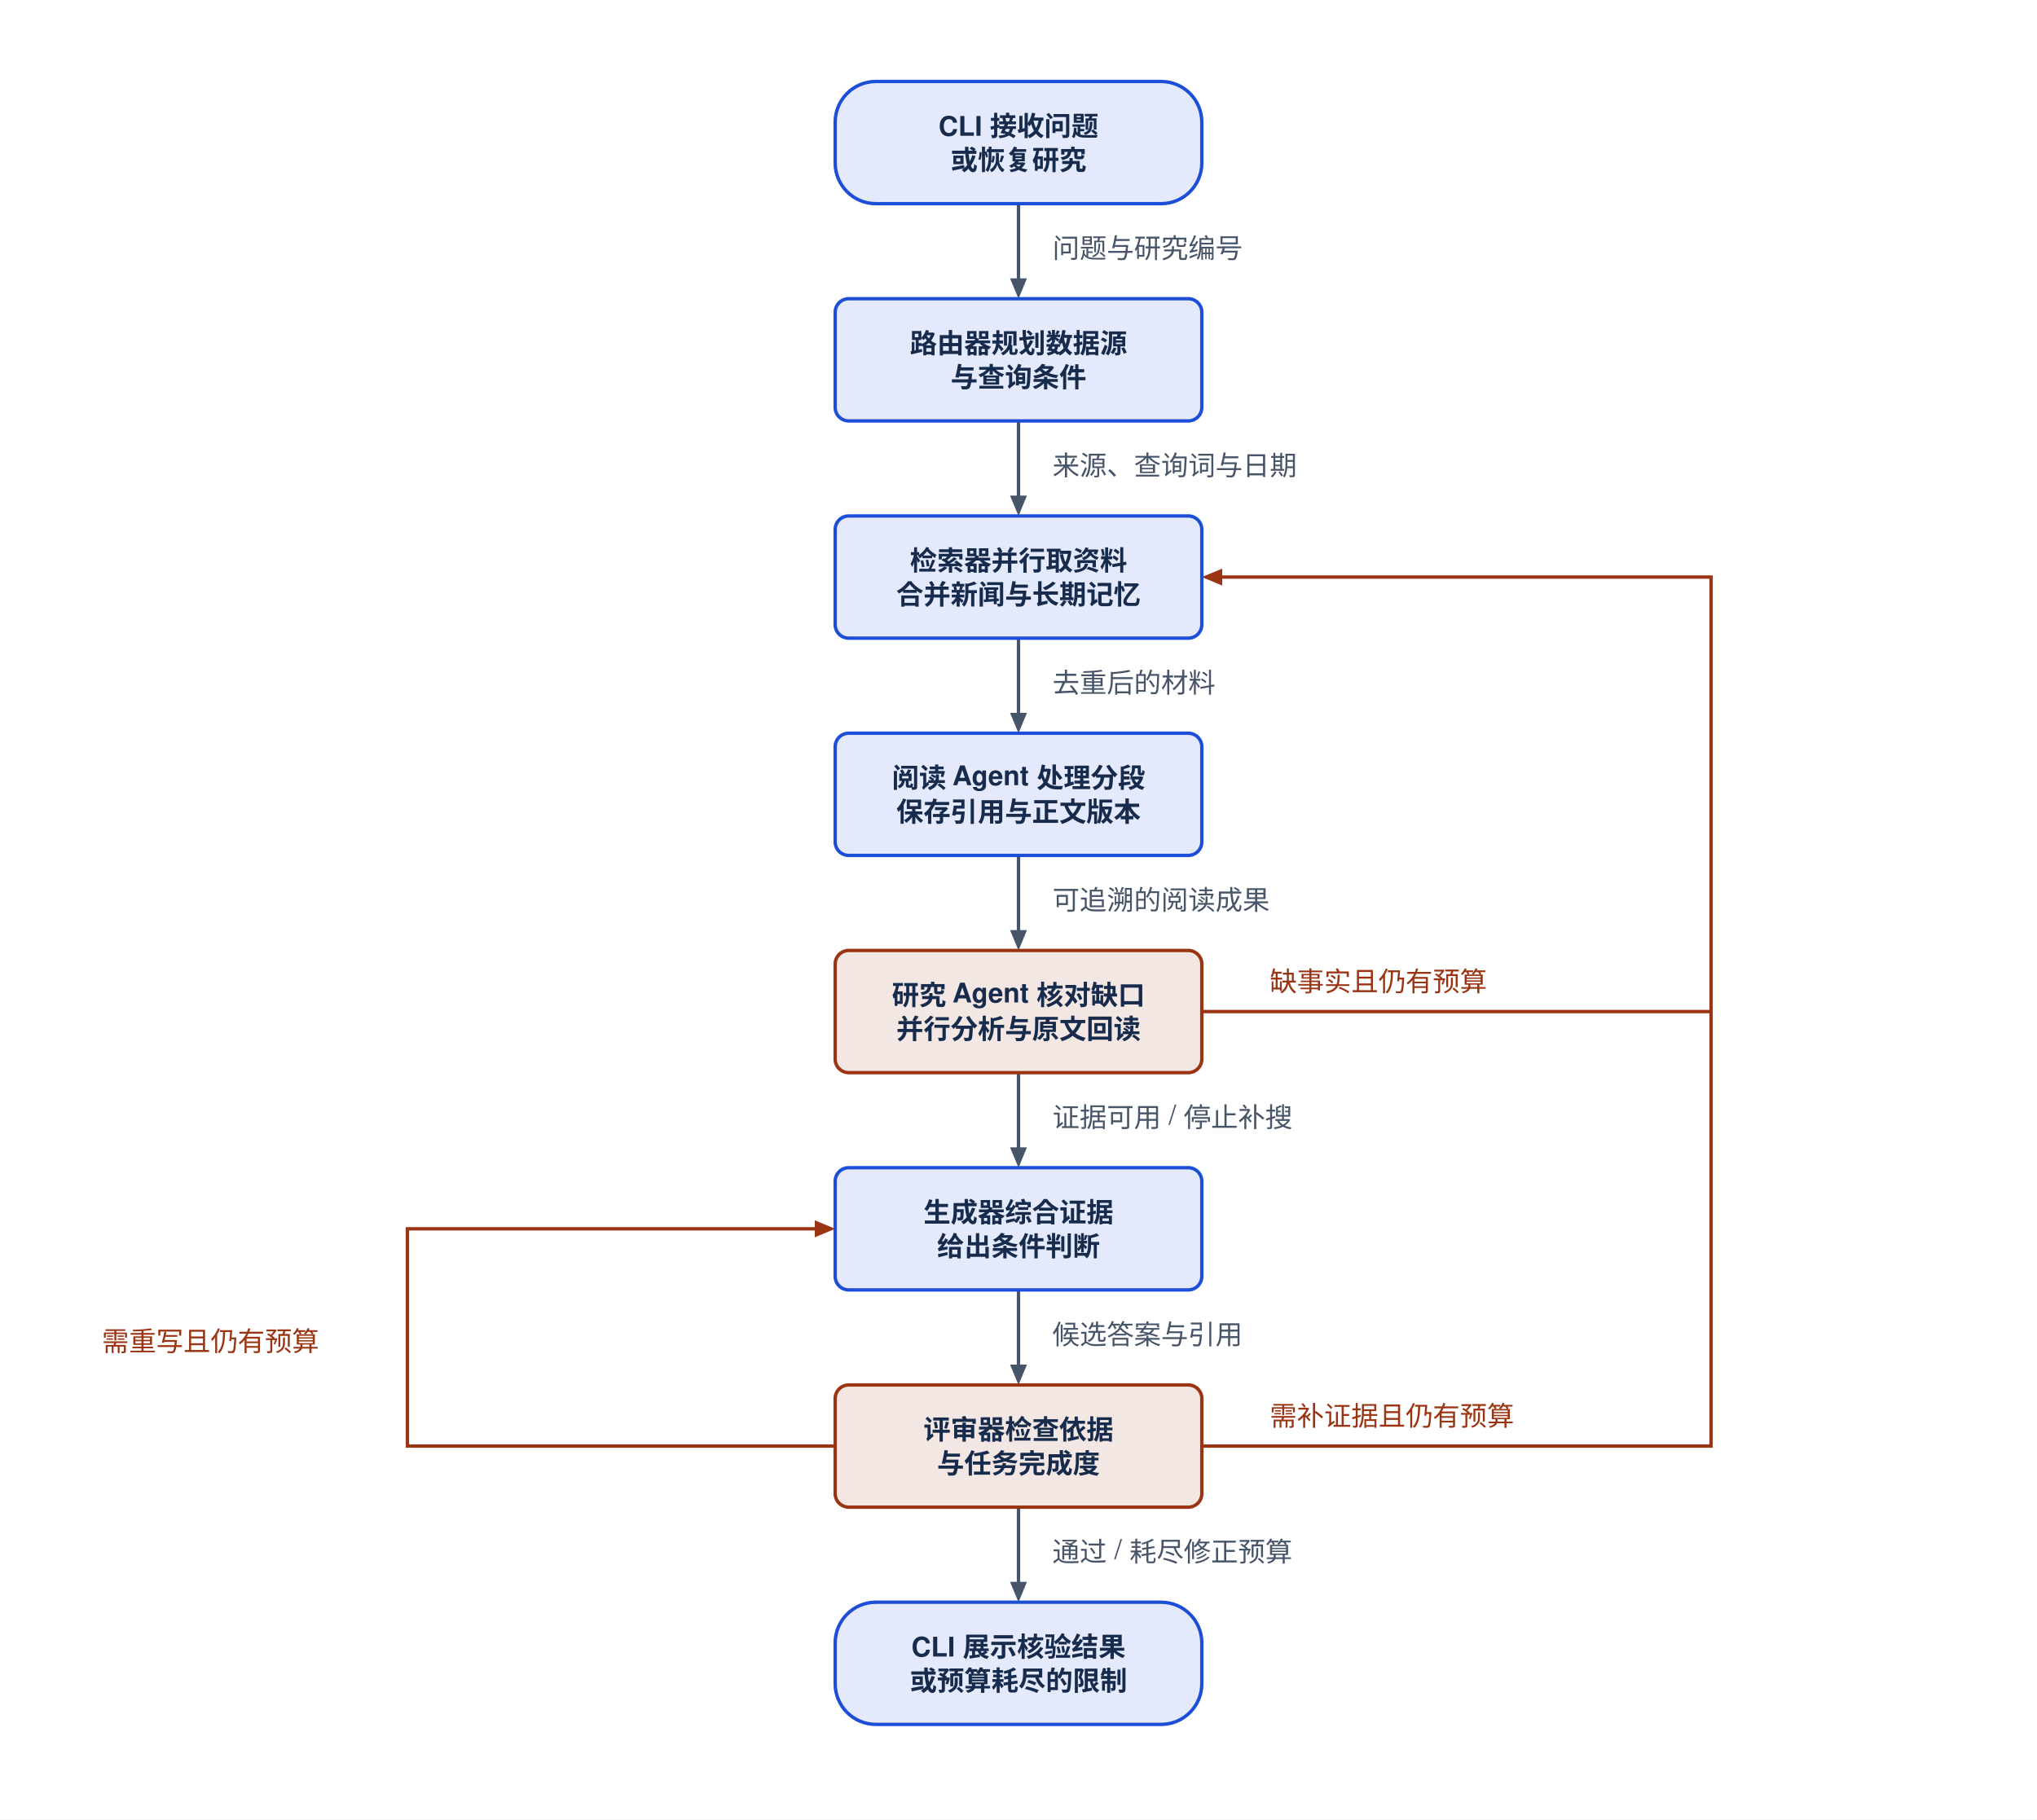
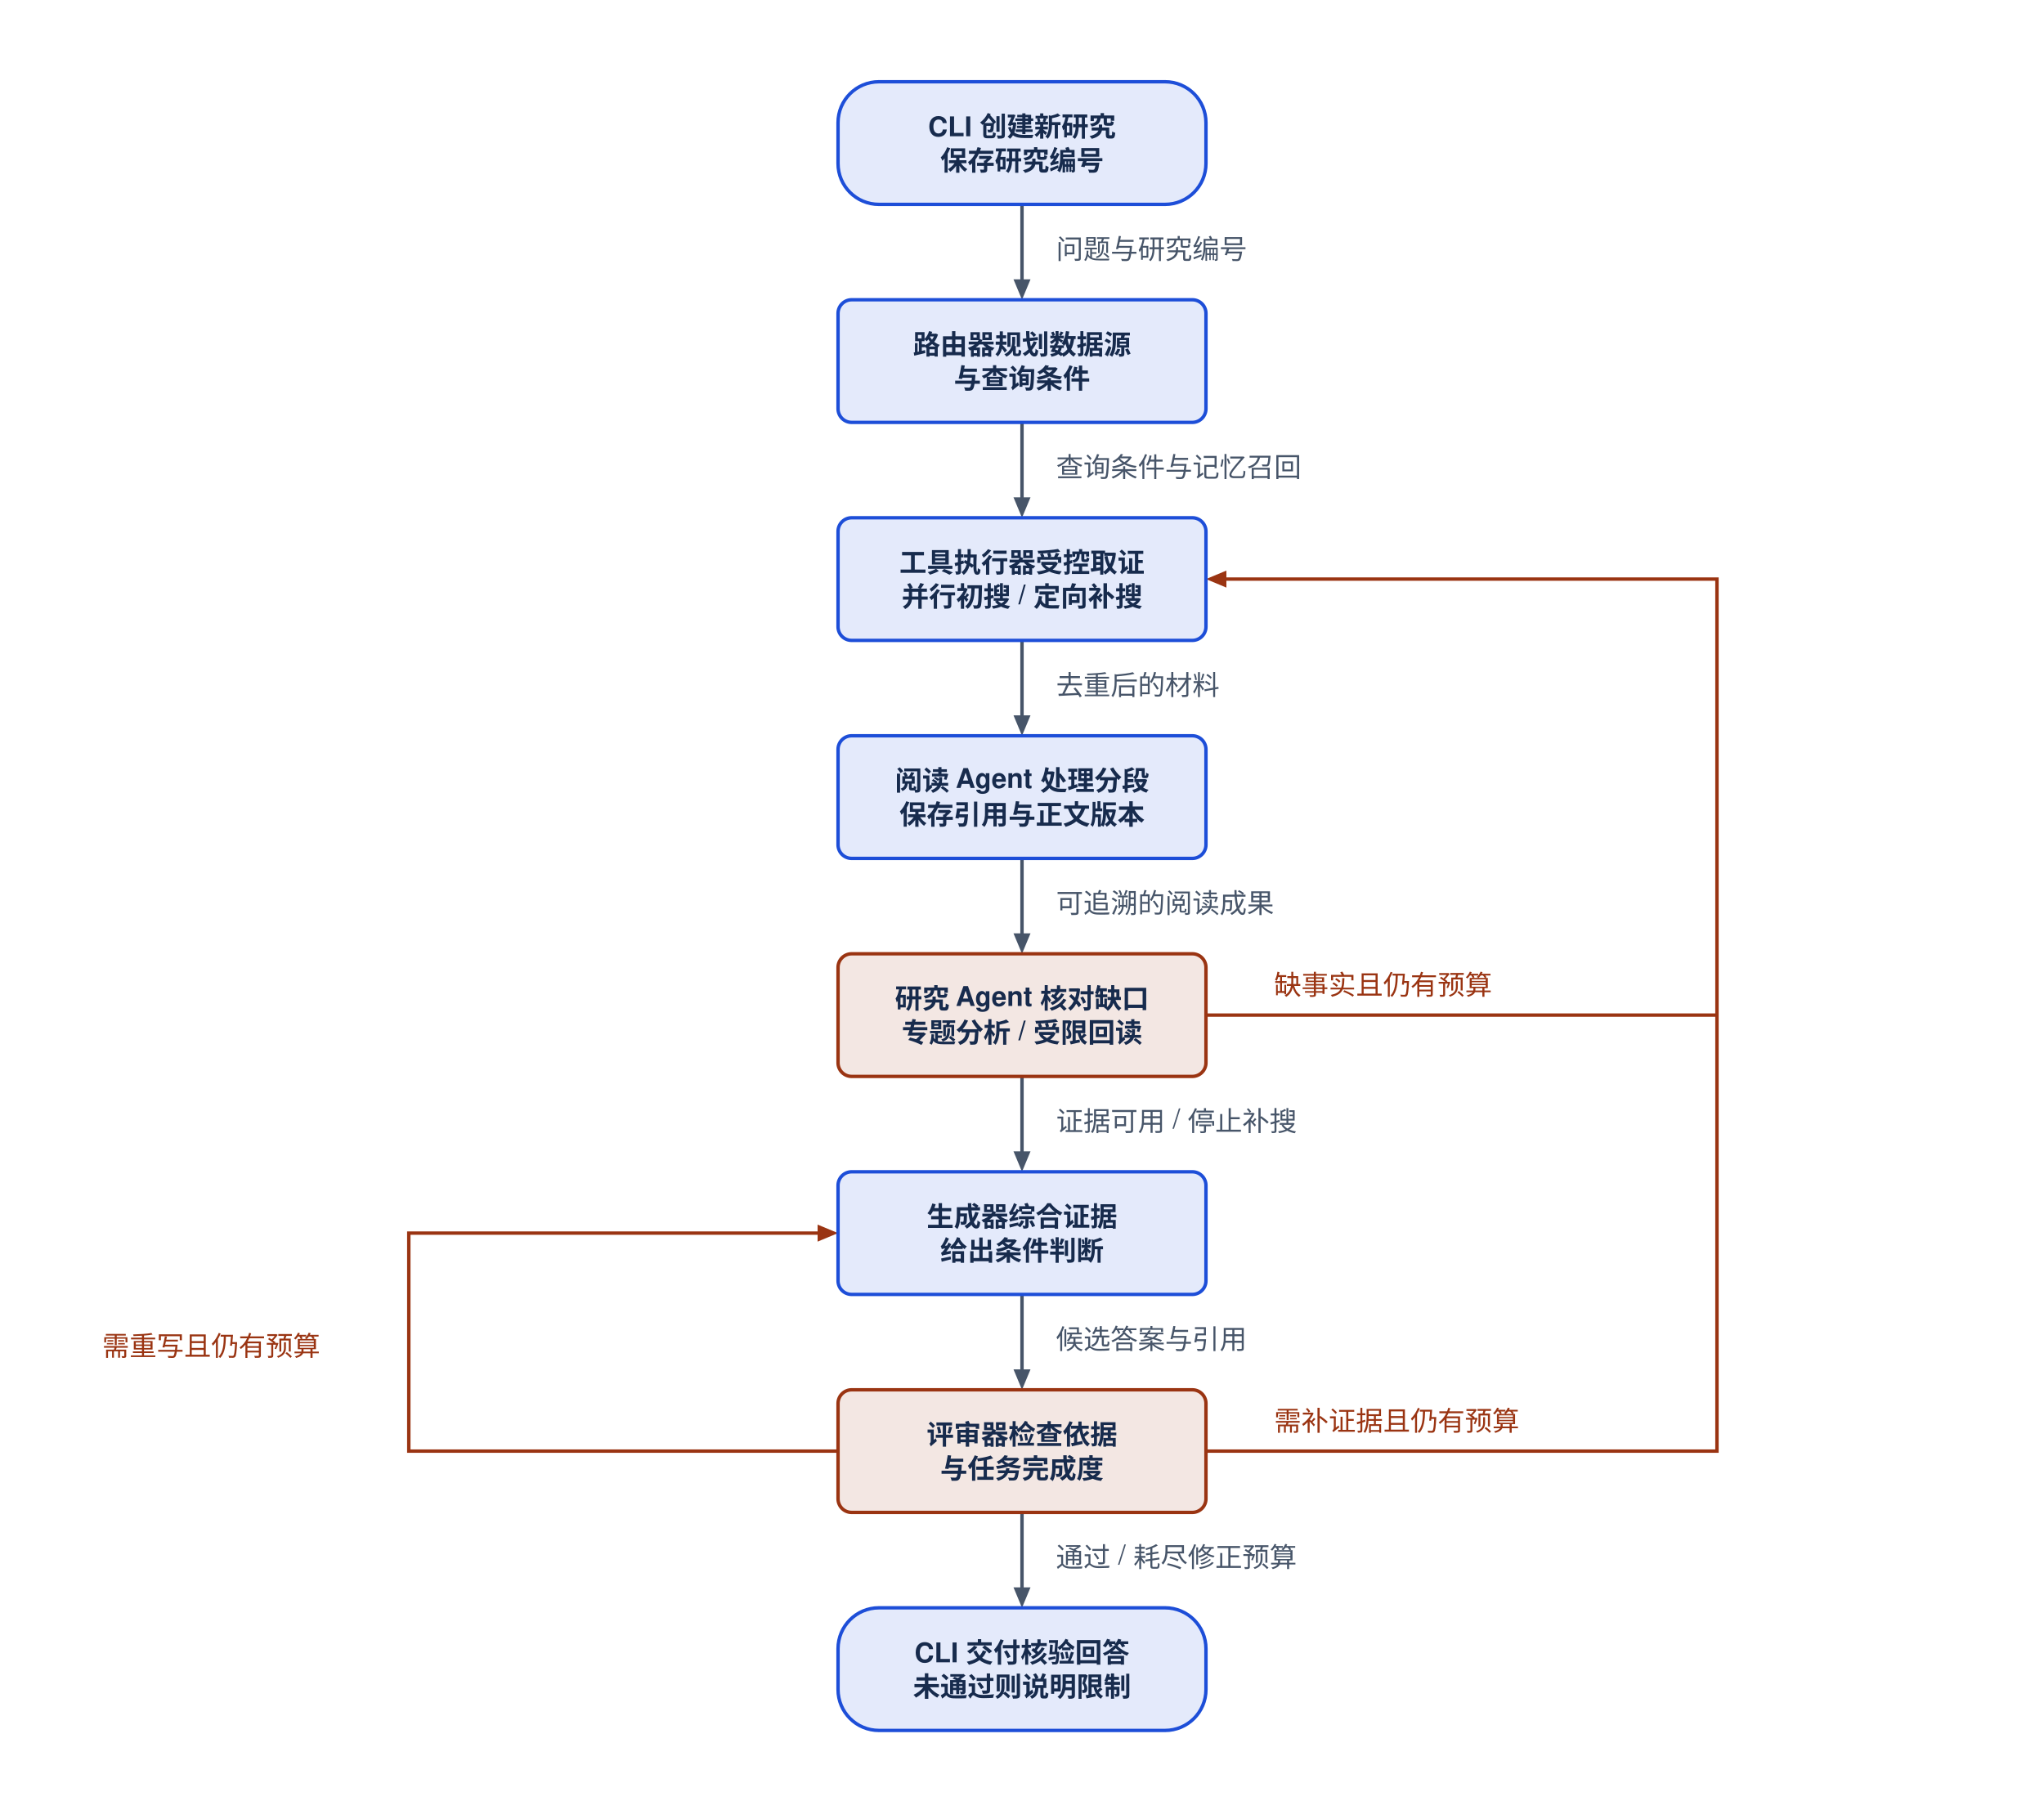
- <svg xmlns="http://www.w3.org/2000/svg" width="1200" height="1072" viewBox="0 0 1200 1072" role="img" aria-label="持久化多 Agent 研究流程">
-   <rect x="0" y="0" width="1200" height="1072" fill="#FFFFFF" />
+ <svg xmlns="http://www.w3.org/2000/svg" width="1200" height="1068" viewBox="0 0 1200 1068" role="img" aria-label="持久化多 Agent 研究流程">
+   <rect x="0" y="0" width="1200" height="1068" fill="#FFFFFF" />
  <path d="M 600 120 L 600 165" fill="none" stroke="#475569" stroke-width="2" stroke-linecap="round" />
  <path d="M 600 176 L 595 164 L 605 164 Z" fill="#475569" />
  <text x="620" y="152" font-family="Helvetica, Arial, 'Liberation Sans', sans-serif" font-size="16" font-weight="400" fill="#475569" text-anchor="start">问题与研究编号</text>
  <path d="M 600 248 L 600 293" fill="none" stroke="#475569" stroke-width="2" stroke-linecap="round" />
  <path d="M 600 304 L 595 292 L 605 292 Z" fill="#475569" />
-   <text x="620" y="280" font-family="Helvetica, Arial, 'Liberation Sans', sans-serif" font-size="16" font-weight="400" fill="#475569" text-anchor="start">来源、查询词与日期</text>
+   <text x="620" y="280" font-family="Helvetica, Arial, 'Liberation Sans', sans-serif" font-size="16" font-weight="400" fill="#475569" text-anchor="start">查询条件与记忆召回</text>
  <path d="M 600 376 L 600 421" fill="none" stroke="#475569" stroke-width="2" stroke-linecap="round" />
  <path d="M 600 432 L 595 420 L 605 420 Z" fill="#475569" />
  <text x="620" y="408" font-family="Helvetica, Arial, 'Liberation Sans', sans-serif" font-size="16" font-weight="400" fill="#475569" text-anchor="start">去重后的材料</text>
  <path d="M 600 504 L 600 549" fill="none" stroke="#475569" stroke-width="2" stroke-linecap="round" />
  <path d="M 600 560 L 595 548 L 605 548 Z" fill="#475569" />
  <text x="620" y="536" font-family="Helvetica, Arial, 'Liberation Sans', sans-serif" font-size="16" font-weight="400" fill="#475569" text-anchor="start">可追溯的阅读成果</text>
  <path d="M 600 632 L 600 677" fill="none" stroke="#475569" stroke-width="2" stroke-linecap="round" />
  <path d="M 600 688 L 595 676 L 605 676 Z" fill="#475569" />
  <text x="620" y="664" font-family="Helvetica, Arial, 'Liberation Sans', sans-serif" font-size="16" font-weight="400" fill="#475569" text-anchor="start">证据可用 / 停止补搜</text>
  <path d="M 600 760 L 600 805" fill="none" stroke="#475569" stroke-width="2" stroke-linecap="round" />
  <path d="M 600 816 L 595 804 L 605 804 Z" fill="#475569" />
  <text x="620" y="792" font-family="Helvetica, Arial, 'Liberation Sans', sans-serif" font-size="16" font-weight="400" fill="#475569" text-anchor="start">候选答案与引用</text>
  <path d="M 600 888 L 600 933" fill="none" stroke="#475569" stroke-width="2" stroke-linecap="round" />
  <path d="M 600 944 L 595 932 L 605 932 Z" fill="#475569" />
  <text x="620" y="920" font-family="Helvetica, Arial, 'Liberation Sans', sans-serif" font-size="16" font-weight="400" fill="#475569" text-anchor="start">通过 / 耗尽修正预算</text>
  <path d="M 708 596 L 1008 596 L 1008 340 L 719 340 M 708 852 L 1008 852 L 1008 596" fill="none" stroke="#9A3412" stroke-width="2" stroke-linecap="round" />
  <path d="M 708 340 L 720 335 L 720 345 Z" fill="#9A3412" />
  <path d="M 492 852 L 240 852 L 240 724 L 481 724" fill="none" stroke="#9A3412" stroke-width="2" stroke-linecap="round" />
  <path d="M 492 724 L 480 719 L 480 729 Z" fill="#9A3412" />
  <text x="748" y="584" font-family="Helvetica, Arial, 'Liberation Sans', sans-serif" font-size="16" font-weight="400" fill="#9A3412" text-anchor="start">缺事实且仍有预算</text>
  <text x="748" y="840" font-family="Helvetica, Arial, 'Liberation Sans', sans-serif" font-size="16" font-weight="400" fill="#9A3412" text-anchor="start">需补证据且仍有预算</text>
  <text x="60" y="796" font-family="Helvetica, Arial, 'Liberation Sans', sans-serif" font-size="16" font-weight="400" fill="#9A3412" text-anchor="start">需重写且仍有预算</text>
  <rect x="492" y="48" width="216" height="72" rx="24" fill="#E4EAFB" stroke="#1D4ED8" stroke-width="2" />
-   <text x="600" y="80" font-family="Helvetica, Arial, 'Liberation Sans', sans-serif" font-size="16" font-weight="700" fill="#172B4D" text-anchor="middle">CLI 接收问题</text>
-   <text x="600" y="100" font-family="Helvetica, Arial, 'Liberation Sans', sans-serif" font-size="16" font-weight="700" fill="#172B4D" text-anchor="middle">或恢复研究</text>
+   <text x="600" y="80" font-family="Helvetica, Arial, 'Liberation Sans', sans-serif" font-size="16" font-weight="700" fill="#172B4D" text-anchor="middle">CLI 创建新研究</text>
+   <text x="600" y="100" font-family="Helvetica, Arial, 'Liberation Sans', sans-serif" font-size="16" font-weight="700" fill="#172B4D" text-anchor="middle">保存研究编号</text>
  <rect x="492" y="176" width="216" height="72" rx="8" fill="#E4EAFB" stroke="#1D4ED8" stroke-width="2" />
  <text x="600" y="208" font-family="Helvetica, Arial, 'Liberation Sans', sans-serif" font-size="16" font-weight="700" fill="#172B4D" text-anchor="middle">路由器规划数据源</text>
  <text x="600" y="228" font-family="Helvetica, Arial, 'Liberation Sans', sans-serif" font-size="16" font-weight="700" fill="#172B4D" text-anchor="middle">与查询条件</text>
  <rect x="492" y="304" width="216" height="72" rx="8" fill="#E4EAFB" stroke="#1D4ED8" stroke-width="2" />
-   <text x="600" y="336" font-family="Helvetica, Arial, 'Liberation Sans', sans-serif" font-size="16" font-weight="700" fill="#172B4D" text-anchor="middle">检索器并行取资料</text>
-   <text x="600" y="356" font-family="Helvetica, Arial, 'Liberation Sans', sans-serif" font-size="16" font-weight="700" fill="#172B4D" text-anchor="middle">合并新闻与长期记忆</text>
+   <text x="600" y="336" font-family="Helvetica, Arial, 'Liberation Sans', sans-serif" font-size="16" font-weight="700" fill="#172B4D" text-anchor="middle">工具执行器受控取证</text>
+   <text x="600" y="356" font-family="Helvetica, Arial, 'Liberation Sans', sans-serif" font-size="16" font-weight="700" fill="#172B4D" text-anchor="middle">并行初搜 / 定向补搜</text>
  <rect x="492" y="432" width="216" height="72" rx="8" fill="#E4EAFB" stroke="#1D4ED8" stroke-width="2" />
  <text x="600" y="464" font-family="Helvetica, Arial, 'Liberation Sans', sans-serif" font-size="16" font-weight="700" fill="#172B4D" text-anchor="middle">阅读 Agent 处理分段</text>
  <text x="600" y="484" font-family="Helvetica, Arial, 'Liberation Sans', sans-serif" font-size="16" font-weight="700" fill="#172B4D" text-anchor="middle">保存引用与正文版本</text>
  <rect x="492" y="560" width="216" height="72" rx="8" fill="#F3E7E3" stroke="#9A3412" stroke-width="2" />
  <text x="600" y="592" font-family="Helvetica, Arial, 'Liberation Sans', sans-serif" font-size="16" font-weight="700" fill="#172B4D" text-anchor="middle">研究 Agent 核对缺口</text>
-   <text x="600" y="612" font-family="Helvetica, Arial, 'Liberation Sans', sans-serif" font-size="16" font-weight="700" fill="#172B4D" text-anchor="middle">并行分析与原文回读</text>
+   <text x="600" y="612" font-family="Helvetica, Arial, 'Liberation Sans', sans-serif" font-size="16" font-weight="700" fill="#172B4D" text-anchor="middle">专题分析 / 受限回读</text>
  <rect x="492" y="688" width="216" height="72" rx="8" fill="#E4EAFB" stroke="#1D4ED8" stroke-width="2" />
  <text x="600" y="720" font-family="Helvetica, Arial, 'Liberation Sans', sans-serif" font-size="16" font-weight="700" fill="#172B4D" text-anchor="middle">生成器综合证据</text>
  <text x="600" y="740" font-family="Helvetica, Arial, 'Liberation Sans', sans-serif" font-size="16" font-weight="700" fill="#172B4D" text-anchor="middle">给出条件判断</text>
  <rect x="492" y="816" width="216" height="72" rx="8" fill="#F3E7E3" stroke="#9A3412" stroke-width="2" />
  <text x="600" y="848" font-family="Helvetica, Arial, 'Liberation Sans', sans-serif" font-size="16" font-weight="700" fill="#172B4D" text-anchor="middle">评审器检查依据</text>
  <text x="600" y="868" font-family="Helvetica, Arial, 'Liberation Sans', sans-serif" font-size="16" font-weight="700" fill="#172B4D" text-anchor="middle">与任务完成度</text>
  <rect x="492" y="944" width="216" height="72" rx="24" fill="#E4EAFB" stroke="#1D4ED8" stroke-width="2" />
-   <text x="600" y="976" font-family="Helvetica, Arial, 'Liberation Sans', sans-serif" font-size="16" font-weight="700" fill="#172B4D" text-anchor="middle">CLI 展示核验结果</text>
-   <text x="600" y="996" font-family="Helvetica, Arial, 'Liberation Sans', sans-serif" font-size="16" font-weight="700" fill="#172B4D" text-anchor="middle">或预算耗尽的限制</text>
+   <text x="600" y="976" font-family="Helvetica, Arial, 'Liberation Sans', sans-serif" font-size="16" font-weight="700" fill="#172B4D" text-anchor="middle">CLI 交付核验回答</text>
+   <text x="600" y="996" font-family="Helvetica, Arial, 'Liberation Sans', sans-serif" font-size="16" font-weight="700" fill="#172B4D" text-anchor="middle">未通过则说明限制</text>
</svg>
